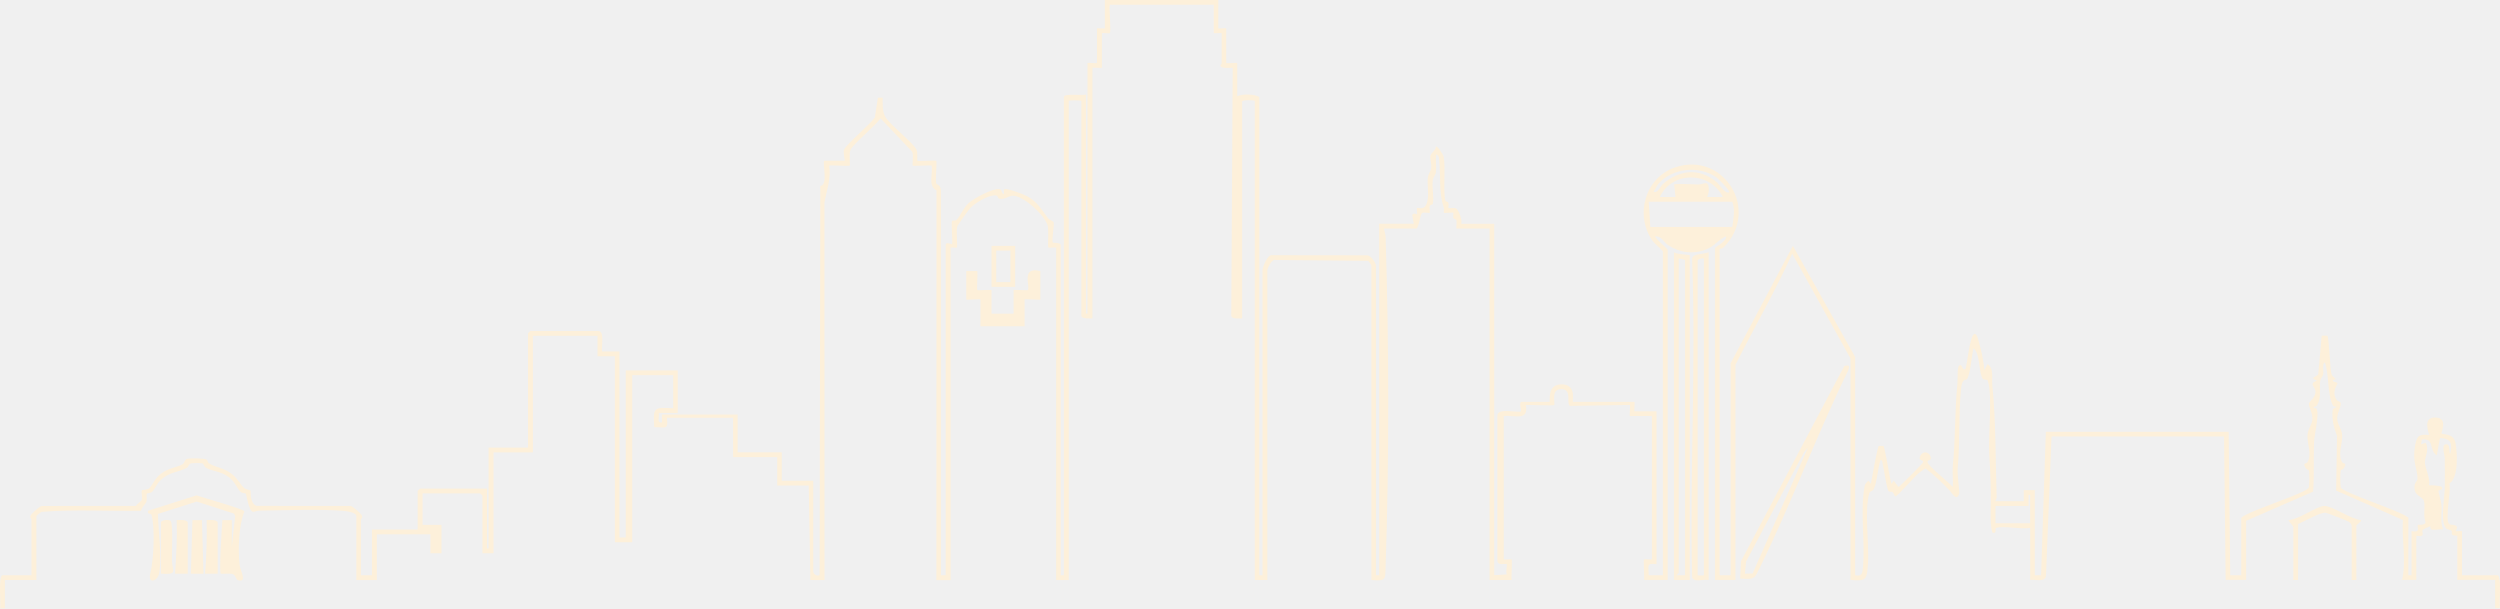
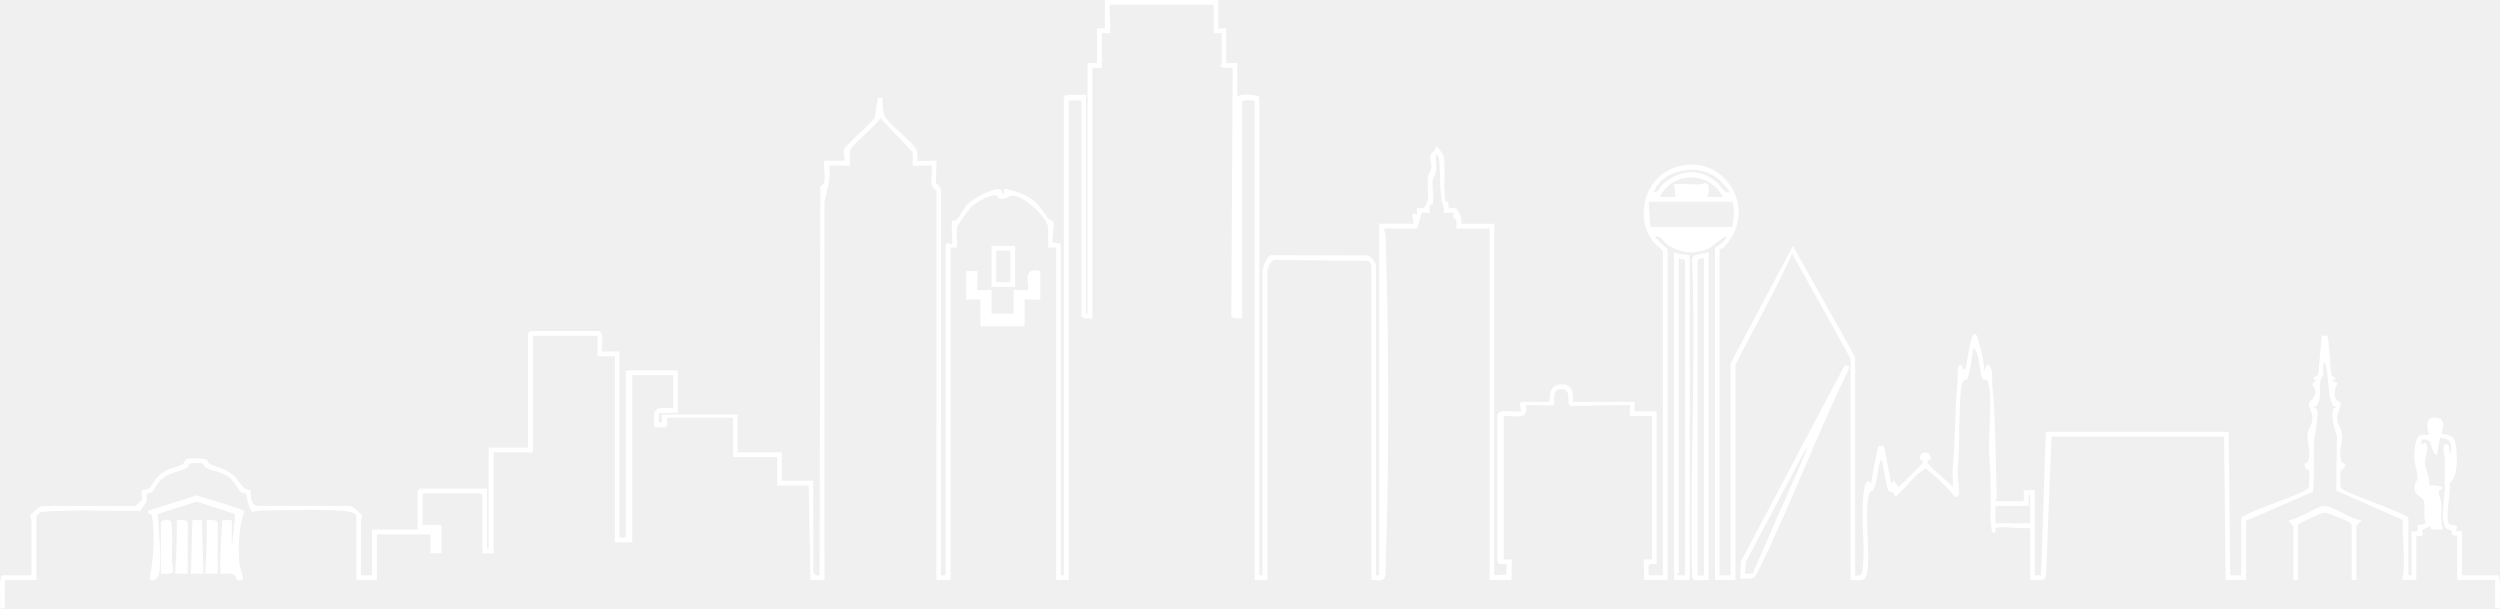
<svg xmlns="http://www.w3.org/2000/svg" id="Layer_2" data-name="Layer 2" viewBox="0 0 1344.93 327.28">
  <defs>
    <style>
      .cls-1 {
-         fill: #fdf0da;
+               
+          fill: #fff;
      }
    </style>
  </defs>
  <g id="skyline_background" data-name="skyline background">
    <g>
      <path class="cls-1" d="M1344.84,327.28c-.41-2.47,1.08-17.81-1.27-17.81h-19.08v-23.74c0-.17-3.09.23-3.4,0-.16-.12,1.14-1.76.51-2.57-.8-1.04-3.02-.59-3.92-1.22-2.63-1.85,1.09-18.1.01-21.89,5.07-2.84,4.32-16.94,3.22-22.04-1.09-5.09-6.85-4.06-7.46-4.85-.33-.43,3.73-8.17-2.97-8.55-7.91-.46-3.33,9.01-3.81,9.4-5.52-.59-6.51.69-7.41,5.74-1.6,8.99,1.22,11.82,1.29,17.74.01,1.17-1.3,2.07-1.5,3.3-1.02,6.17,4.14,6.05,4.92,8.57.94,3.03-.56,8.12.95,11.61-.61,1.96-3.82,1.07-4.16,1.4-.85.85,2.04,4.44-3.42,3.36v23.74h-1.7v-30.95c-4.06-3.69-35.43-13.48-36.32-16.25-.39-1.2-.41-7.69-.12-9.02.15-.67,1.32-.69,1.64-1.21,2.15-3.47-.23-2.34-.82-3.35-2.48-4.22.11-9.85.03-14.22-.06-3.37-2.32-5.82-2.63-8.5-.43-3.77,2.26-7.19,1.8-9.19-.16-.69-1.78-.86-2.43-1.98-2.58-4.43,1.06-8.19.67-8.75-.35-.51-4.89-.95-.84-2.14-.81-.87-1.98-1.52-2.36-2.73-.83-2.66-1.28-20.46-2.3-20.6-.94-.13-2,.09-2.96,0l-1.82,20.68c-.49,1.52-5.39,1.73-.73,3.48-5.12,2.17-.31,2.91-.84,6.69-.38,2.65-3.35,5.03-3.41,5.35-.44,2.33,2.21,5.31,1.76,9.19-.31,2.68-2.57,5.13-2.63,8.5-.08,4.37,2.51,10,.03,14.22-.59,1.01-2.97-.12-.82,3.35.32.52,1.5.54,1.64,1.21.29,1.3.27,7.89-.12,9.02-1.03,3.01-32.15,12.39-36.32,16.25v30.95h-5.94s-.84-77.16-.84-77.16h-98.36l-2.55,77.16c-.6-.12-3.39.17-3.39,0v-45.79h-5.94s0,5.94,0,5.94h-15.26c.07-.74.72-1.28.69-2.09-.66-19.74-.37-41.16-2.35-60.28-.38-3.68,1.04-8.99-2.57-11.4l-1.7,3.39c-.4-5.12-1.53-10.37-2.96-15.28-.27-.93-1.06-4.99-2.55-4.22-2.47,1.28-3.89,17.77-4.68,18.65-1.56,1.73-1.72-3.22-3.37-1.69-1.17,1.08-.71,7.66-.92,9.68-1.51,14.52-.99,29.05-2.49,44.15-.36,3.66.28,7.74,0,11.45-2.49-2.9-12.36-10.41-13.55-13.15-.74-1.7,2.57-.64,1.57-3.25-1.13-2.94-4.56-2.94-5.69,0-1.01,2.61,2.31,1.55,1.57,3.25-.37.85-12.29,12.78-13.14,13.15l-2.54-3.38-1.26,1.69c-.85-2.63-3.46-19.69-4.26-20.35-.1-.08-2.42-.08-2.52,0-.8.66-3.79,17.76-4.26,20.35l-1.26-1.69c-1.02.88-1.84,1.56-2.11,2.98-2.53,13.62.32,29.14-.87,43.22-.29,3.43-.39,5.52-4.23,4.67v-117.43l-33.48-59.77-33.5,63.16v114.04h-5.94v-175.51c0-.11,1.41-.12,2.11-.82,20.06-20.09-.02-52.02-26.08-43.08-16.22,5.56-21.83,25.79-12.01,39.61.86,1.21,5.46,5.17,5.46,5.56v174.24h-7.64c.14-4.91-1.63-6.76,4.24-5.94v-82.25h-11.87c-.25,0,.25-5.09,0-5.09h-33.07c-.62,0,2.18-8.92-5.51-9.4-8.9-.56-6.52,9.4-7.2,9.4h-14.84c-1.75,0-.24,3.86-.42,5.08-1.04,1.06-12.43-2.12-12.72,2.12v78.01c.11,3.29,3.86,1.54,5.1,2.13.25.12-.73,4.43,0,5.48l-6.8.44V120.4h-17.81c.9-1.63-1.3-7.26-2.49-8.09-1.27-.87-3.99-.09-4.28-.41-.25-.27.27-1.95-.04-2.73-.31-.8-1.5-.64-1.65-1.24-1.3-5.29.25-17.08-.91-23.54-.23-1.28-3.45-6.07-4.18-5.55-.01,2.06-2.58,3.28-2.98,4.97-.33,1.41.74,4.35.47,6.51-.24,1.95-1.51,3.01-1.8,5-.55,3.88.6,8.41-.2,12.53-1.19,6.19-5.14,3.48-5.7,4.04-.3.3.33,2.84,0,3.41-.07.13-1.9-1.22-2.53.43l.84,4.65h-18.65v189.08h-1.7v-166.61c0-1.33-2.78-5.52-4.69-5.49l-50.9-.07c-2.71-.84-5.46,6.56-5.46,8.1v164.07h-1.7V52.15c-2.91-1.52-8.52-1.78-11.87-.42v-17.81c0-.3-5.94.3-5.94,0V15.26c0-.21-4.24.21-4.24,0V0h-61.05v15.26c0,.21-4.24-.21-4.24,0v18.65c0,.25-5.09-.25-5.09,0v134.81h-.85V50.87c-1.96.63-11.87-.74-11.87,1.27v257.33h-1.7v-177.63c0-1.44-4.02-1.13-4.2-1.31-.88-.83.99-10.04.34-11.01-.55-.82-2.2-1.15-2.93-2.1-3.6-4.63-5.53-8.68-11.11-11.77-2.07-1.15-10.22-4.2-12.19-3.93-.89.13-.29,1.77-.44,2.55-1.43.21-.83-2.11-2.16-2.46-3.41-.9-14.13,4.93-16.93,7.53-2.91,2.7-4.42,7.01-6.28,8.8-.88.85-2.25.39-2.47.63-.79.83.5,11.84-.13,12.65-.12.15-3.39-1.65-3.39.42v177.63h-2.54V103.02c0-3.96-2.31-3.47-2.56-4.41-.54-1.97.57-11.58.03-12.13-1.61-.27-9.83.37-10.18,0-.21-.22.37-4.13-.44-5.93-1.72-3.81-14.64-13.62-16.88-17.88-1.51-2.87-1.36-6.95-1.34-10.11h-2.54s-1.65,10.65-1.65,10.65c-2.56,3.73-15.35,14.4-16.6,17.35-.45,1.07.24,4.5.44,5.91h-11.03c-1.18,1.18,2.29,13.04-2.13,13.57l-.4,208.94c-.19,1.46-3.4.42-3.4-1.62v-48.75h-16.96v-15.26h-23.74v-20.35h-40.7c-.21,0,.16,3.57,0,4.24-3.02.7-1.31-3.33-1.7-5.09h10.18s0-22.89,0-22.89h-27.98v89.88h-3.39v-100.05h-9.33c-.51-2.71,1.61-11.02-2.12-11.02h-36.46c-.09,0-1.27,1.18-1.27,1.27v61.47h-21.2v54.26h-.85v-32.22h-36.04c-.09,0-1.27,1.18-1.27,1.27v20.77h-24.59v24.59h-5.94v-30.1c0-.3,1.06-.86.48-2.08-.48-1.02-4.68-4.86-6.01-5.11l-50.67-.04c-3.85-1.59-2.83-7.84-3.27-8.34-.16-.18-2.18-.35-3.34-1.3-1.74-1.43-3.48-4.85-5.86-6.87-4.82-4.11-8.77-3.84-12.98-6.31-.73-.43-.86-1.78-1.44-2.13-1.14-.7-9.11-.8-10.48-.32-1.27.44-1.32,2.14-2.29,2.79-2.56,1.72-7.51,1.93-11.75,5.2-3.41,2.63-4.57,6.23-6.21,7.77-1.04.98-3.65.78-3.96,1.14-.55.63.28,3.87-.08,5.24-.12.45-2.7,2.14-3.17,3.16l-50.66.02c-1.33.25-5.53,4.09-6.01,5.11-.58,1.22.48,1.78.48,2.08v30.1H1.36c-2.34,0-.86,15.32-1.27,17.81h2.54v-15.26h16.96v-34.34c0-.32,2.13-2.06,2.76-2.33,17.65-1.44,35.72-.3,53.52-.59.33-1.84,2.56-3.77,2.9-4.89.41-1.35-.18-3.84.3-4.37.22-.25,1.84-.14,2.8-.97,1.21-1.04,2.45-4.21,4.24-5.96,5.07-4.96,9.74-4.34,14.33-6.9,1.28-.71.88-2.24,2.63-2.46,1.18-.15,4.8-.2,5.8.06.77.2.9,1.78,1.99,2.4,3.44,1.93,7.69,1.67,12.1,4.89,3.56,2.6,4.58,6.25,6.45,8,.9.84,2.52.65,2.81.97.36.4,1.56,9.36,3.9,9.81.43.08,2.25-.64,3.4-.66,14.06-.16,30.37-.87,44.2.04,1.66.11,7.99.66,7.99,2.97v34.34h11.02v-24.59h28.83v10.18s5.94,0,5.94,0v-15.26h-10.17v-16.96h30.95c.09,0,1.27,1.18,1.27,1.27v30.95h5.94v-54.26h21.2v-62.74h34.76v11.03s9.33,0,9.33,0v100.05h9.33v-89.88h22.05v17.81c-10.53-.74-10.91-.35-10.18,10.18,5.84-.16,7.67,1.86,6.79-5.09h35.61v21.2h23.74v15.26h16.96l.89,50.83,7.59.05-.03-203.1c1.22-6.92,3.62-12.56,2.57-19.9,1.7-.28,10.64.4,11.03,0,.36-.36-.54-6.32.44-8.47,1.51-3.33,13.45-12.91,16.09-16.96l16.94,17.81c1.09,1.43,0,7.19.44,7.62.36.36,8.58-.27,10.18,0,.74,4.46-2.16,10.96,2.59,13.32l-.06,209.68h7.64v-178.91c.79-.15,3.15.24,3.4,0,.41-.39-.46-9.12.17-11.27.25-.86,6.01-8.9,7.01-9.95,2.75-2.87,9.62-7.03,13.61-6.86,1.6.07.85,1.75,2.48,1.88,3.38.28,4.63-1.99,7.43-1.65,5.97.72,16.42,10.39,18.08,15.94.78,2.62-.05,11.5.38,11.91.26.25,3.3-.17,4.24,0v178.9h6.78V54.26c0-.34,5.76-.39,6.78,0v115.74c0,1.5,4.74,1.42,5.94,1.27V36.46c0-.25,5.09.25,5.09,0v-18.65c0-.21,3.95.28,4.23,0,.92-.95-.49-13.08,0-15.25h55.96v15.26c0,.21,4.24-.21,4.24,0v16.53c0,.21-.68.5-.65.85.16,1.95,5.1,1.17,6.59,1.27l-.75,133.48c.47,1.92,4.22,1.3,5.84,1.34V54.69c0-1.18,6.78-.78,6.78-.42v257.76h6.78v-166.61c0-1.15,2.45-6.45,4.62-5.56l49.65.47c.38.23,1.7,2.3,1.7,2.54v169.15c8.11.75,7.41-.42,7.64-7.15,1.97-56.77,1.8-120.49.03-177.31-.05-1.63-.66-3.05-.89-4.62h17.38c1.21,0,2.07-7.47,3.09-8.34.76-.65,3.82.19,4.12-.13.22-.23-.26-2.62,0-3.66.17-.65,1.51-.53,1.66-1.17.8-3.3-.54-8.95-.03-12.6.27-1.89,1.54-2.97,1.7-4.24.39-3.11-.19-6.55.05-9.71,1.53.32,1.58,1.67,1.72,2.94.92,8.58-.31,17.44,2.46,25.56.29.84-.15,2.65.06,2.87.32.34,4.77-.35,5.08,0,.24.27-.27,1.95.03,2.73.31.79,1.5.63,1.65,1.24.26,1.06-.2,4.5.02,4.5h17.81v189.08h11.87c-.29-1.71.4-10.64,0-11.03-.26-.25-3.3.17-4.24,0v-77.16c5.84-.65,13.51,2.97,11.88-5.94,2.26-.15,14.72.55,15.26,0,.72-.72-2.11-8.56,3.81-8.56,6.04,0,2.54,7.69,4.63,9.03l32.25-.48c.32.33-.29,5.93,0,5.93h11.87v77.16c-.94.17-3.98-.26-4.24,0-.4.38.3,9.32,0,11.03h12.72v-177.63c0-.6-6.34-5.59-6.78-7.2,3.31-.46,4.53,3.07,6.84,4.6,6.44,4.26,13.56,5.23,20.89,2.34,4.22-1.66,6.49-5.32,10.43-6.95.73,2.45-5.93,5.82-5.93,6.35v178.48h11.02v-115.74c10.07-19.97,21.29-39.4,30.53-59.77l31.36,56.38v119.13c8.48.74,8.73-.09,9.36-8.02.83-10.53-2.04-29.81.82-38.84.28-.89,1.76-.83,2.36-2.04,1.75-3.53,2.17-11.44,3.58-15.53,1.29-.21,1,1.58,1.25,2.54.93,3.67,1.73,10.91,2.96,13.85.4.95,1.7.35,2.28.8.71.56.94,2.12,1.57,2.3.83.24,10.36-10.74,12.28-12.31,1.22-1,2.55-1.89,3.84-2.79,4.78,3.59,9.03,7.82,13.18,12.1.91.94,3.68,6.04,4.97,1.59.34-1.18-1.11-10.28-.81-13.47,1.34-14.57.48-28.51,1.74-42.34.65-7.06,2.7-4.78,3.42-6.07,1.74-3.13,2.4-12.5,3.36-16.42,3.79,3.03,2.73,13.3,5,16.46.64.9,2.3-.01,2.66,1.03,2.76,8.06.15,29.72.81,39.75.69,10.52.94,17.25.81,27.93-.06,4.67-.38,9.54.9,14.03,2.78.86.97-2.31,2.15-2.6,4.43-1.07,13.21.91,18.19.06v27.98c2.78-.41,7.84,1.49,8.48-2.12l2.97-75.04h92.84l.84,77.16h11.03v-31.8l36.04-15.68c.59-8.36.18-16.68.46-25.06.2-6,1.22-8.25,1.68-13.48.18-2.02.84-7.05-1.72-6.41-.35-1.3,1.01-.4,1.64-1.47,2.68-4.47,1.06-8.92,1.78-13.32.21-1.28,1.37-2.19,1.61-3.48.33-1.81-.88-5.52.88-6.31,2.31,6.42,1.27,17.5,4.29,23.1.49.91,1.56.58,1.64.65.87.77-1.59.39-1.76,2.04-.52,4.92.63,9.23,2.34,13.74l-.44,29.43,35.89,15.81c-.67,10.6,1.9,21.74-.41,32.23h7.63s0-23.73,0-23.73c5.49.92,2.44-1.98,3.51-3.26.13-.16,3.19-1.61,3.7-1.83.63-.27.15,1.49.96,1.71,1.68.45,4.36-.29,6.23-.02-1.63-4.06-.6-8.74-.86-13.12-.14-2.37-1.55-5.81-1.6-7.72,0-.24,3.02-.49,1.62-2.04-.64-.71-5.46-.97-6.78-.86.94-3.93-2.09-8.99-2.15-12.29-.06-3.09,2.46-6.69.45-10.62l-2.53.85.44-2.55c6.97-.99,3.62,5.69,8.02,8.49l1.72-9.33c5.87.2,6.86,2.94,5.5,8.49-.91,0,.26-4.7-1.71-5.09-3.46-.69-1.25,5.76-1.22,7.17.11,5.38.05,10.83.01,16.11-.04,5.15-2.61,18.72.75,21.9.9.85,2.3.64,2.96,1.4.33.38-.36,1.66.45,2.16.88.55,2.57.3,2.57.43v23.74h20.35v15.26h2.54ZM892.36,98.64c7.67-8.29,21.75-9.72,31.03-3.2,1.04.73,7.63,7.38,6.84,7.99-1.77,1.36-5.3-4.29-6.77-5.51-9.26-7.71-19.87-6.65-28.75.95-1.51,1.3-3,5.55-5.17,4.15,1.21-1.25,1.67-3.13,2.83-4.38ZM892.92,105.98c6.69-14.21,27.11-13.8,33.92,0h-8.48c.72-1.5,1.07-2.96.92-4.66-.38-4.55-2.53-2.14-5.55-2.07-1.99.04-12.49-.68-13.11.03l.78,6.7h-8.48ZM886.98,108.53h44.94c1.68,4.6.58,8.94,0,13.57h-44.09l-.85-13.57ZM1091.32,272.17v-5.93s.85,0,.85,0v15.26h-18.65v-9.33h17.81Z" />
      <path class="cls-1" d="M919.2,135.66c-2.77,1.33-8.87.45-8.89,3.79,2.18,56.72-1.31,113.77,0,170.47.09,3.96,5.89,1.45,8.89,2.1v-176.36ZM913.27,309.48v-169.15c0-.9,2.41-1.61,3.39-1.27v170.43c0,.17-3.27.12-3.39,0Z" />
      <path class="cls-1" d="M900.55,135.66v176.36h8.48v-174.66c0-.43-7.15-.43-8.48-1.7ZM903.09,139.05c.56.04,3.39.67,3.39.85v169.58h-4.24c-.42-.31.85-1.09.85-1.27v-169.15Z" />
      <path class="cls-1" d="M124.73,279.8h-5.09c-.3,3.7-1.87,27.81-.85,28.83.26.26,4.7-.31,6.21.15,1.9.58,1.84,2.92,2.85,3.25,5.54,1.85,1.36-5.2,1.06-8.01-.89-8.27-.61-21.32,2.61-28.86-.27-1.34-22.46-7.39-25.73-8.69l-25.99,8.25c-.9,2.04,1.42,1.36,1.68,2.26,2.05,7.06,1.17,24.43-.6,31.45-1.55,6.14,4.07,4.27,4.8-.28,1.45-8.99-.49-22.39-.73-31.67l20.85-6.65,20.12,6.48.58,1.36-1.78,16.54v-14.41Z" />
      <path class="cls-1" d="M992.23,196.83l-55.6,105.07-.47,9.29c8.12.79,7.83-.19,10.91-6.48,16.78-34.31,30.37-71.02,47.21-105.41.82-2.56.77-3.01-2.04-2.46ZM938.7,308.63l.66-6.55,31.12-58.76,2.13-2.53-29.76,67.73-4.15.1Z" />
      <path class="cls-1" d="M559.7,145.84c-10.85-2.8-5.2,8.6-6.78,10.18-.31.31-6.29-.23-7.64,0v12.72h-11.87v-12.72c-1.35-.23-7.32.32-7.64,0-.36-.36.27-8.58,0-10.18h-5.94v15.27c0,.38,7.63-.38,7.63,0v14.41h23.74v-14.41c0-.42,8.48.42,8.48,0v-15.26Z" />
      <path class="cls-1" d="M1267.68,282.77c.17-.59,2.98-2.39,2.54-2.96-4.92-.19-15.99-7.89-19.86-7.63-4.33.28-13.83,7.36-19.14,7.63-.32.41,2.54,3.06,2.54,3.81v28.4h2.54v-30.1c3.22-1.34,11.73-6.27,14.71-6.11.67.03,11.85,4.38,12.61,4.86.6.37,1.51,1.6,1.51,2.1v29.25h2.54v-29.25Z" />
      <path class="cls-1" d="M100.99,281.07c-.54-1.72-4.33-1.29-5.94-1.28.32,9.67-.24,19.24-.85,28.84h6.79v-27.56Z" />
      <path class="cls-1" d="M117.1,281.07c-.54-1.72-4.33-1.29-5.94-1.28.21,9.66-.04,19.27-.85,28.84h6.79v-27.56Z" />
      <polygon class="cls-1" points="103.53 279.8 102.68 308.64 109.47 308.64 108.63 279.8 103.53 279.8" />
      <path class="cls-1" d="M86.58,308.63c9.37.61,6.07-1.32,5.9-7.17-.1-3.35.78-20.21-.75-21.29-1.25-.88-5.15-.36-5.15.9v27.56Z" />
      <path class="cls-1" d="M533.41,132.27v22.05h12.72v-22.05h-12.72ZM535.96,134.81h7.63v16.96h-7.63v-16.96Z" />
    </g>
  </g>
</svg>
